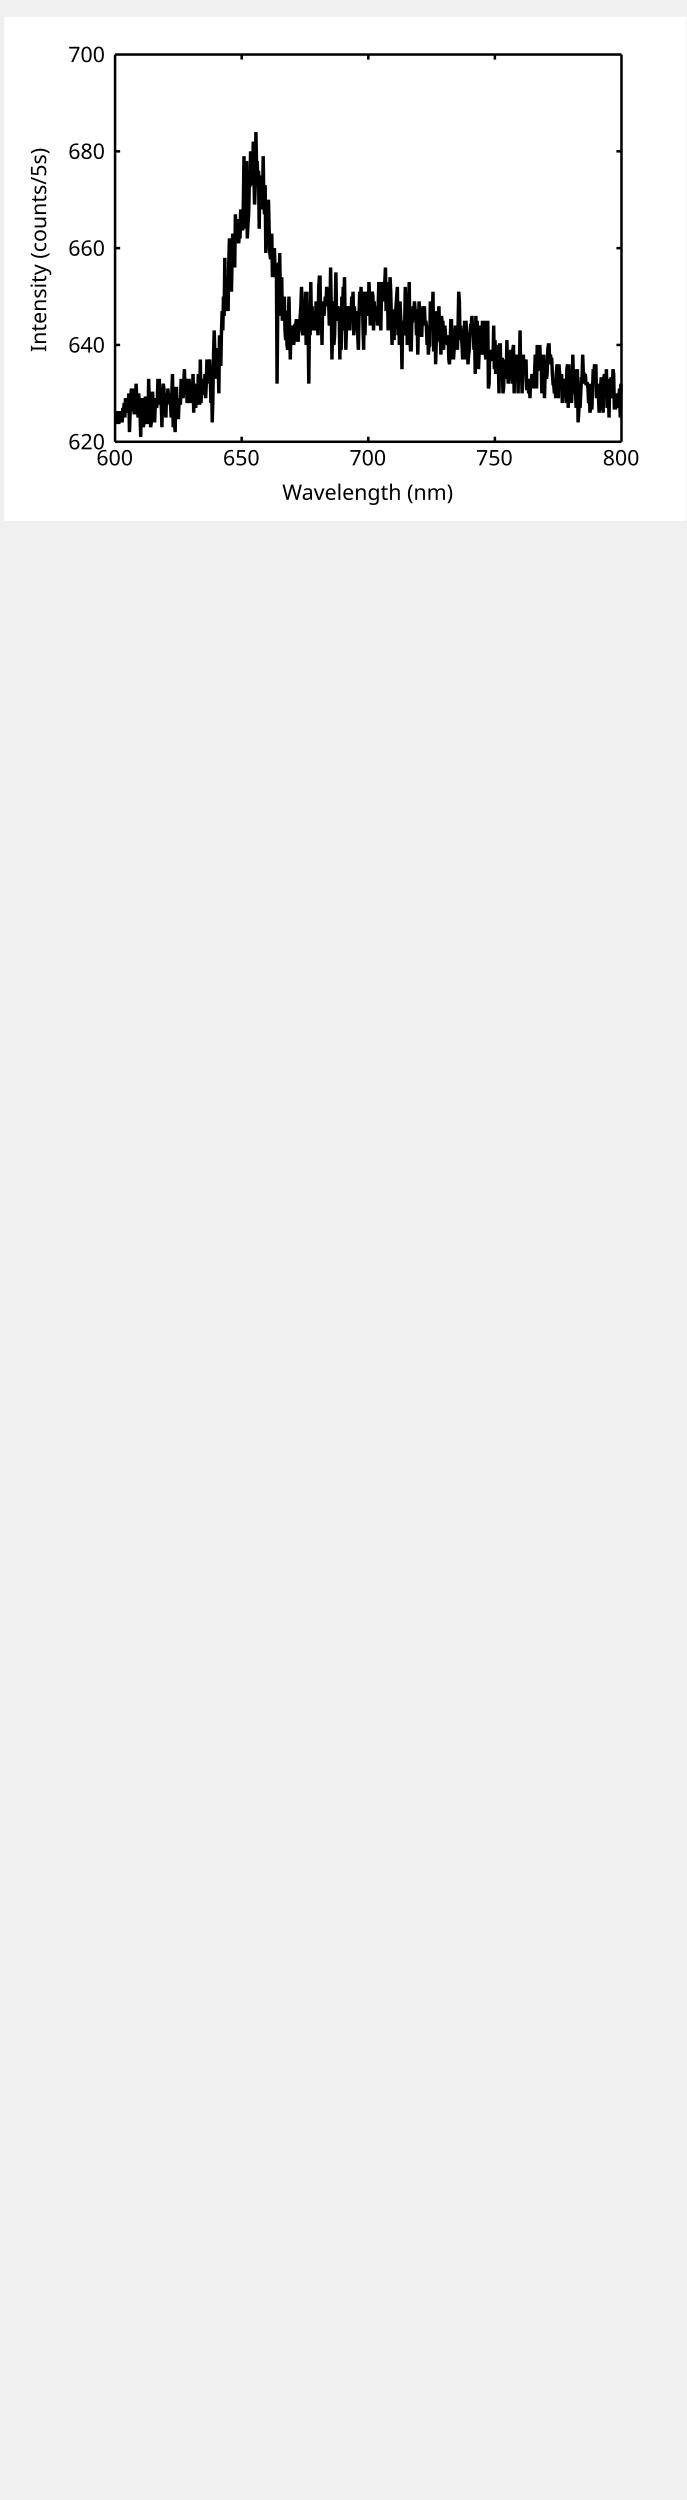
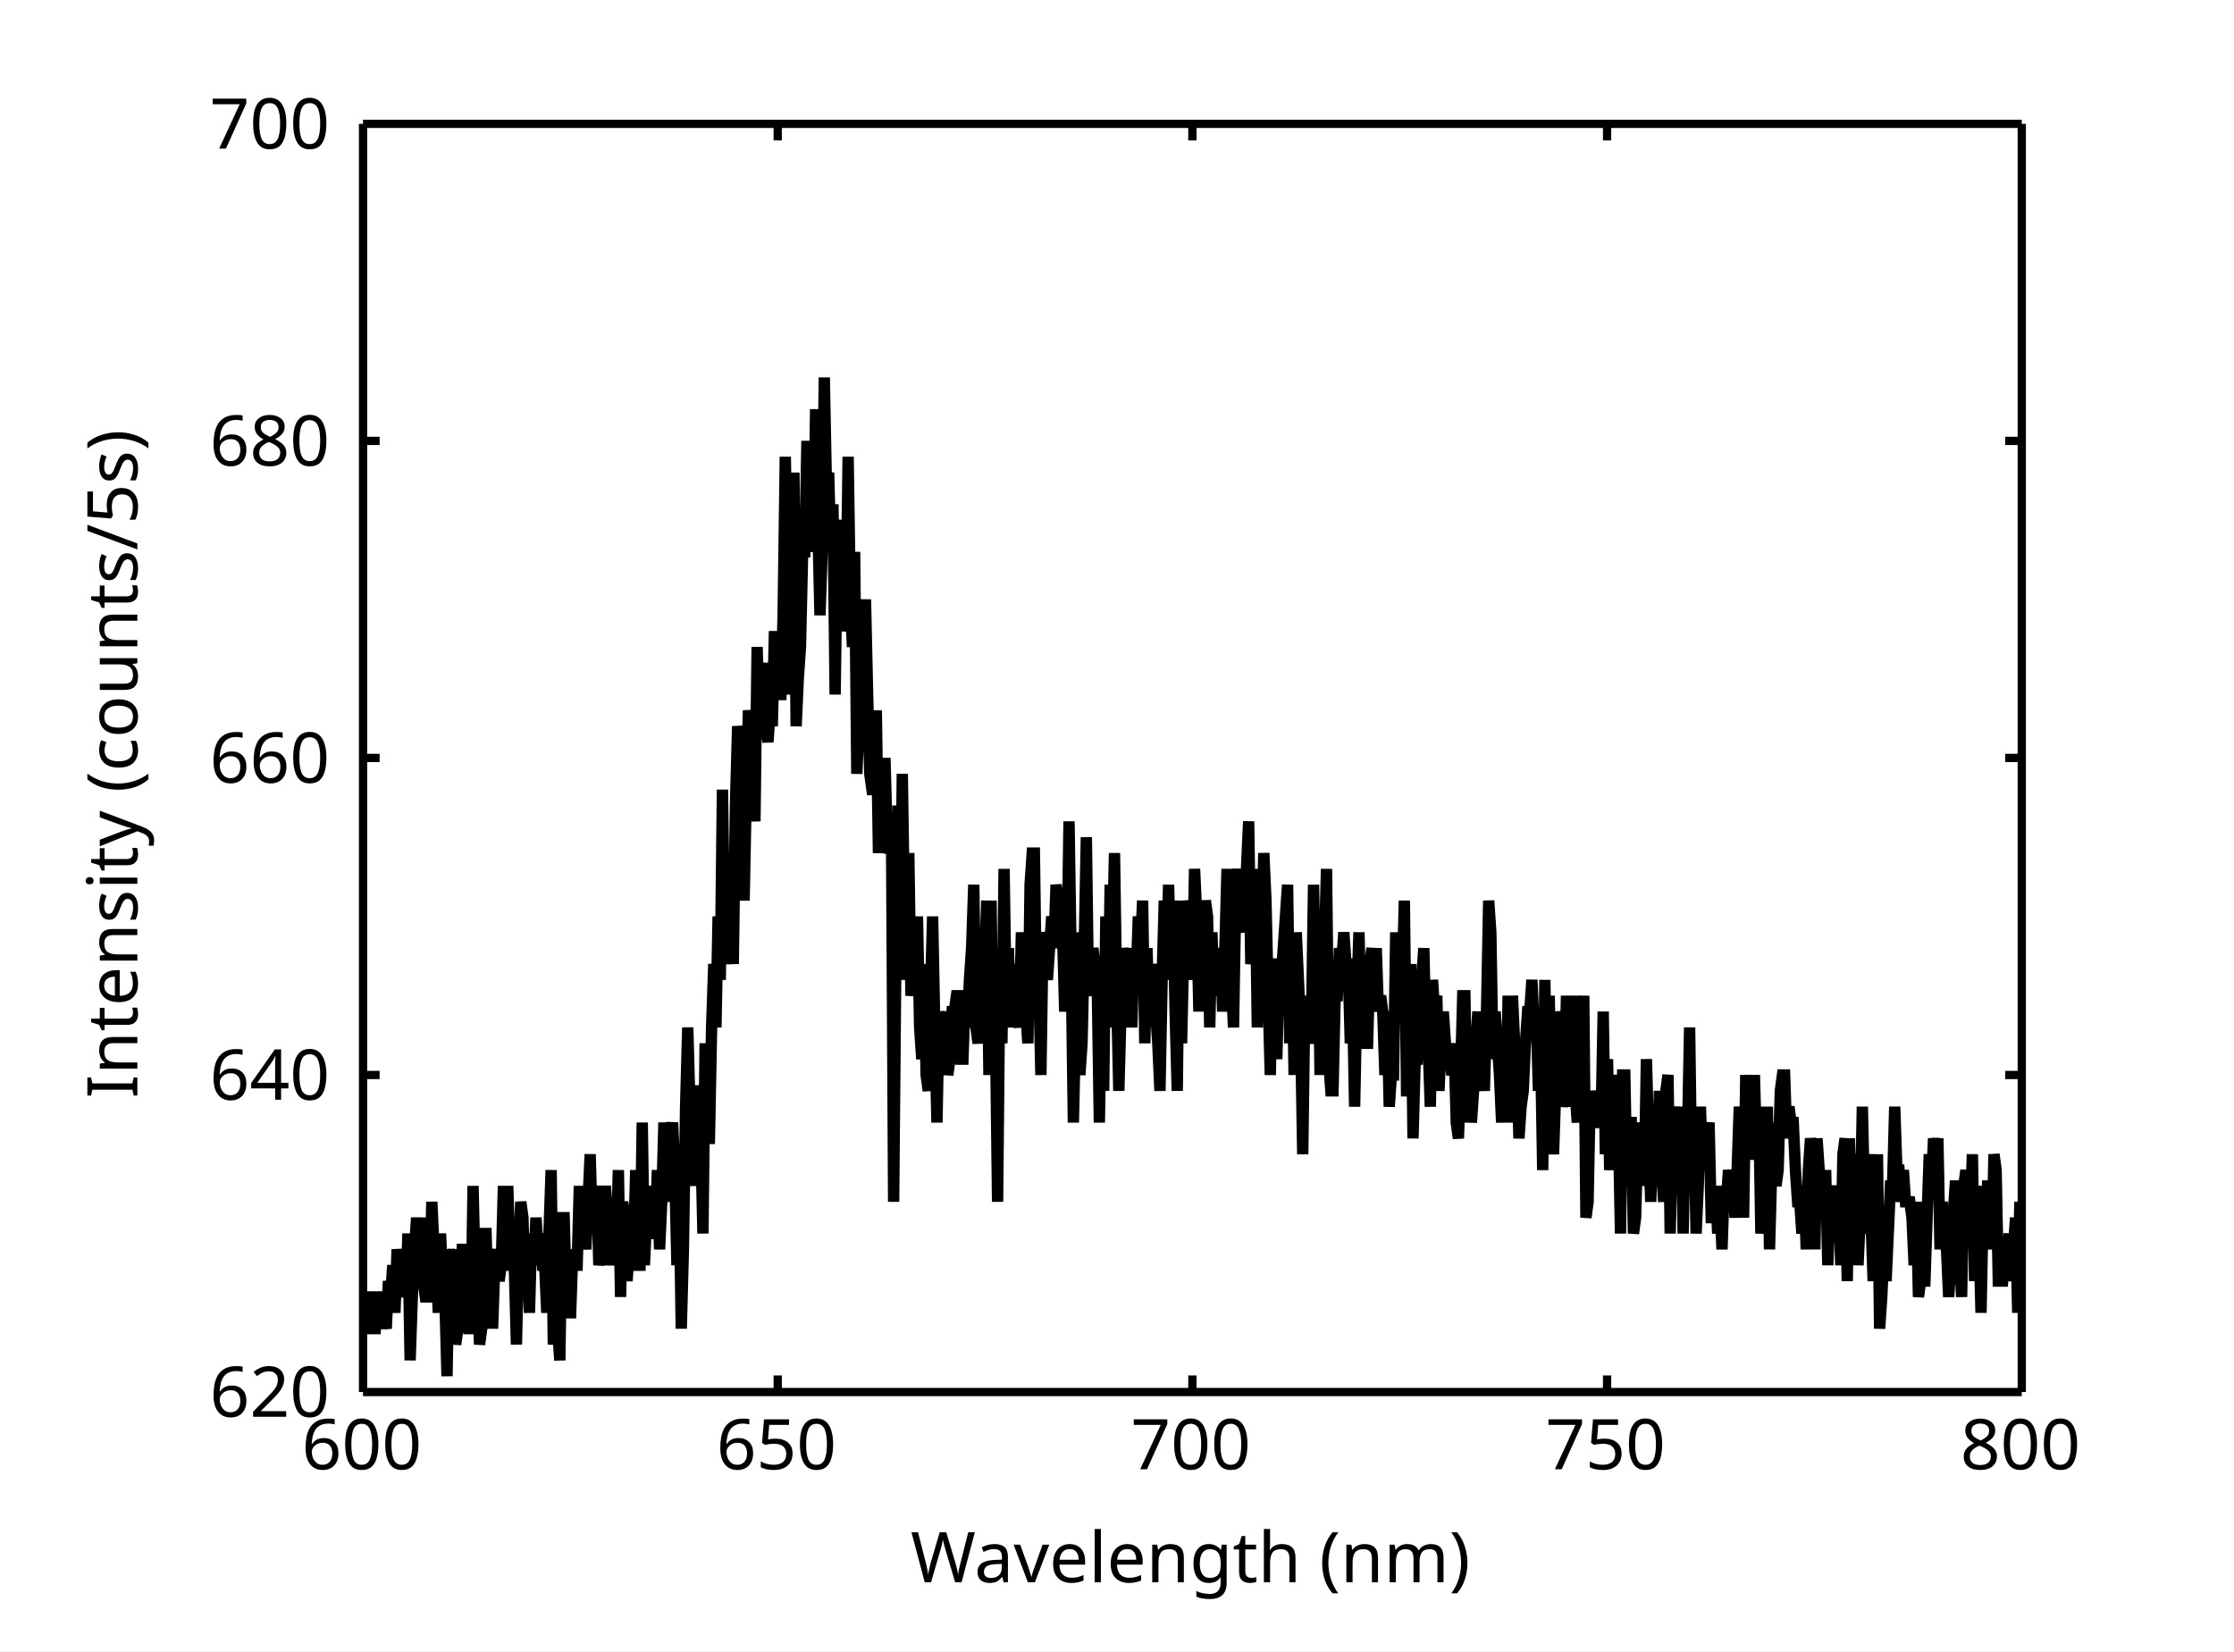
- <svg xmlns="http://www.w3.org/2000/svg" width="288.78" height="1052.362" id="svg2" version="1.1">
+ <svg xmlns="http://www.w3.org/2000/svg" width="287.098" height="212.247" id="svg2" version="1.1">
  <defs id="defs4">
    <clipPath id="ID000001">
      <rect id="rect3137" height="298.078" width="389.813" y="29.109" x="85.313" />
    </clipPath>
  </defs>
-   <g id="layer1" transform="translate(0,-1.3390625e-5)">
+   <g id="layer1" transform="translate(-1.785713,-7.034376)">
    <rect style="fill:#ffffff;stroke:none" x="1.786" y="7.034" width="287.098" height="212.247" id="rect3133" />
-     <polygon id="polygon3139" points="85.313,29.109 85.313,327.188 475.125,327.188 475.125,29.109 " style="fill:#ffffff;fill-opacity:1;stroke:none" transform="matrix(0.5468533,0,0,0.5468533,1.785713,7.034376)" />
-     <polygon id="polygon3141" points="85.313,29.109 85.313,29.109 475.125,29.109 475.125,29.109 " style="fill:#ffffff;fill-opacity:1;stroke:none" transform="matrix(0.5468533,0,0,0.5468533,1.785713,7.034376)" />
-     <polygon id="polygon3143" points="85.313,29.109 85.313,327.188 85.313,327.188 85.313,29.109 " style="fill:#ffffff;fill-opacity:1;stroke:none" transform="matrix(0.5468533,0,0,0.5468533,1.785713,7.034376)" />
+     <polygon id="polygon3139" points="475.125,29.109 85.313,29.109 85.313,327.188 475.125,327.188 " style="fill:#ffffff;fill-opacity:1;stroke:none" transform="matrix(0.5468533,0,0,0.5468533,1.785713,7.034376)" />
+     <polygon id="polygon3141" points="475.125,29.109 85.313,29.109 85.313,29.109 475.125,29.109 " style="fill:#ffffff;fill-opacity:1;stroke:none" transform="matrix(0.5468533,0,0,0.5468533,1.785713,7.034376)" />
+     <polygon id="polygon3143" points="85.313,29.109 85.313,29.109 85.313,327.188 85.313,327.188 " style="fill:#ffffff;fill-opacity:1;stroke:none" transform="matrix(0.5468533,0,0,0.5468533,1.785713,7.034376)" />
    <polyline id="polyline3148" points="85.671,304.832 86.180,304.832 86.690,304.832 87.201,312.284 87.712,312.284 88.221,312.284 88.731,304.832 89.242,304.832 89.751,312.284 90.261,308.558 90.772,312.284 91.281,301.106 91.791,304.832 92.302,297.380 92.811,308.558 93.321,293.654 93.832,297.380 94.341,304.832 94.851,301.106 95.362,304.832 95.871,289.928 96.381,319.736 96.892,304.832 97.401,293.654 97.911,286.202 98.422,293.654 98.931,286.202 99.441,301.106 99.952,304.832 100.461,304.832 100.971,304.832 101.482,282.476 101.991,293.654 102.501,297.380 103.010,308.558 103.521,289.928 104.031,301.106 104.540,304.832 105.051,323.462 105.561,293.654 106.070,297.380 106.581,293.654 107.089,316.010 107.600,312.284 108.111,308.558 108.619,293.654 109.130,293.654 109.639,301.106 110.149,312.284 110.660,312.284 111.169,278.750 111.679,301.106 112.188,301.106 112.699,316.010 113.209,312.284 113.718,289.928 114.229,289.928 114.737,308.558 115.248,297.380 115.759,312.284 116.268,297.380 116.778,293.654 117.287,301.106 117.798,297.380 118.306,278.750 118.817,297.380 119.328,278.750 119.836,297.380 120.347,297.380 120.856,297.380 121.366,316.010 121.875,293.654 122.386,282.476 122.894,286.202 123.405,304.832 123.916,297.380 124.424,308.558 124.935,289.928 125.444,297.380 125.954,286.202 126.463,293.654 126.974,289.928 127.482,297.380 127.993,297.380 128.502,308.558 129.012,289.928 129.521,275.024 130.032,316.010 130.540,312.284 131.051,312.284 131.562,319.736 132.071,286.202 132.581,286.202 133.090,304.832 133.601,308.558 134.109,308.558 134.620,293.654 135.129,297.380 135.639,297.380 136.148,278.750 136.659,293.654 137.167,286.202 137.678,293.654 138.187,282.476 138.695,271.298 139.206,289.928 139.715,282.476 140.225,278.750 140.734,297.380 141.245,293.654 141.753,286.202 142.264,278.750 142.773,286.202 143.283,297.380 143.792,289.928 144.303,286.202 144.812,293.654 145.322,275.024 145.831,304.832 146.342,282.476 146.850,286.202 147.359,301.106 147.870,293.654 148.378,286.202 148.889,293.654 149.398,275.024 149.908,297.380 150.417,297.380 150.928,263.846 151.436,297.380 151.945,286.202 152.456,289.928 152.964,289.928 153.475,278.750 153.984,289.928 154.493,275.024 155.003,293.654 155.512,282.476 156.023,263.846 156.531,271.298 157.042,282.476 157.551,267.572 158.059,263.846 158.570,275.024 159.079,297.380 159.589,278.750 160.098,312.284 160.607,293.654 161.117,260.120 161.626,241.490 162.137,260.120 162.645,278.750 163.154,260.120 163.665,256.394 164.174,256.394 164.682,267.572 165.193,289.928 165.702,245.216 166.212,267.572 166.721,267.572 167.230,241.490 167.740,226.586 168.249,241.490 168.758,215.408 169.268,230.312 169.777,185.600 170.286,219.134 170.796,226.586 171.305,215.408 171.816,200.504 172.324,226.586 172.833,189.326 173.344,170.696 173.853,174.422 174.361,189.326 174.872,211.682 175.381,185.600 175.889,166.971 176.400,170.696 176.909,181.874 177.417,193.052 177.928,152.067 178.437,170.696 178.945,163.245 179.454,155.793 179.965,170.696 180.474,174.422 180.982,166.971 181.493,170.696 182.002,148.341 182.510,163.245 183.021,163.245 183.530,163.245 184.038,144.615 184.549,107.355 185.058,137.163 185.566,163.245 186.075,137.163 186.586,111.081 187.094,170.696 187.603,159.519 188.114,152.067 188.623,129.711 189.131,129.711 189.640,103.629 190.151,125.985 190.659,118.533 191.168,129.711 191.677,96.177 192.187,122.259 192.696,144.615 193.205,129.711 193.715,88.725 194.224,114.807 194.733,111.081 195.242,129.711 195.752,118.533 196.261,163.245 196.770,125.985 197.278,125.985 197.787,122.259 198.298,148.341 198.806,144.615 199.315,107.355 199.824,140.889 200.334,152.067 200.843,129.711 201.352,181.874 201.861,170.696 202.371,155.793 202.880,152.067 203.389,140.889 203.897,163.245 204.406,181.874 204.917,185.600 205.425,185.600 205.934,166.971 206.443,200.504 206.952,185.600 207.462,193.052 207.971,178.148 208.480,196.778 208.988,200.504 209.497,193.052 210.008,282.476 210.516,226.586 211.025,189.326 211.534,230.312 212.042,181.874 212.553,215.408 213.062,226.586 213.571,200.504 214.079,234.038 214.588,230.312 215.097,230.312 215.607,215.408 216.116,241.490 216.625,248.942 217.133,226.586 217.642,252.668 218.151,256.394 218.662,234.038 219.170,215.408 219.679,241.490 220.188,263.846 220.696,237.764 221.205,241.490 221.714,245.216 222.224,237.764 222.733,252.668 223.242,248.942 223.751,237.764 224.259,237.764 224.768,234.038 225.277,234.038 225.785,248.942 226.296,248.942 226.805,234.038 227.313,241.490 227.822,230.312 228.331,222.860 228.840,207.956 229.348,241.490 229.857,245.216 230.368,237.764 230.876,234.038 231.385,226.586 231.894,211.682 232.402,252.668 232.911,211.682 233.420,252.668 233.929,241.490 234.437,282.476 234.946,230.312 235.455,245.216 235.965,204.230 236.474,237.764 236.983,222.860 237.491,241.490 238.000,226.586 238.509,234.038 239.018,237.764 239.526,241.490 240.035,219.134 240.544,230.312 241.052,237.764 241.561,245.216 242.070,207.956 242.578,200.504 243.087,200.504 243.598,237.764 244.107,230.312 244.615,252.668 245.124,219.134 245.633,222.860 246.141,230.312 246.650,222.860 247.159,215.408 247.667,222.860 248.176,207.956 248.685,211.682 249.194,219.134 249.702,219.134 250.211,237.764 250.720,226.586 251.228,193.052 251.737,226.586 252.246,263.846 252.755,241.490 253.263,219.134 253.772,252.668 254.281,245.216 254.789,222.860 255.298,196.778 255.807,234.038 256.315,230.312 256.824,222.860 257.333,226.586 257.842,230.312 258.350,263.846 258.859,234.038 259.368,256.394 259.876,215.408 260.385,241.490 260.894,207.956 261.403,222.860 261.911,200.504 262.420,234.038 262.929,256.394 263.437,237.764 263.946,222.860 264.455,226.586 264.963,230.312 265.472,222.860 265.981,241.490 266.490,222.860 266.998,230.312 267.507,215.408 268.014,222.860 268.522,211.682 269.031,245.216 269.540,222.860 270.049,237.764 270.557,226.586 271.066,234.038 271.575,237.764 272.083,245.216 272.592,256.394 273.101,230.312 273.609,211.682 274.118,226.586 274.627,207.956 275.136,230.312 275.642,211.682 276.151,237.764 276.660,256.394 277.168,211.682 277.677,245.216 278.186,222.860 278.695,230.312 279.203,211.682 279.712,215.408 280.221,230.312 280.729,204.230 281.236,215.408 281.745,237.764 282.254,215.408 282.762,219.134 283.271,211.682 283.780,215.408 284.288,241.490 284.797,219.134 285.306,234.038 285.813,226.586 286.321,230.312 286.830,222.860 287.339,237.764 287.847,222.860 288.356,204.230 288.865,226.586 289.372,230.312 289.880,241.490 290.389,211.682 290.898,204.230 291.406,215.408 291.915,215.408 292.424,219.134 292.931,204.230 293.439,193.052 293.948,226.586 294.457,222.860 294.965,204.230 295.474,241.490 295.981,222.860 296.490,222.860 296.998,200.504 297.507,211.682 298.016,234.038 298.524,252.668 299.031,226.586 299.540,226.586 300.049,248.942 300.557,230.312 301.066,230.312 301.573,222.860 302.081,215.408 302.590,207.956 303.099,245.216 303.608,219.134 304.116,252.668 304.623,219.134 305.132,230.312 305.640,241.490 306.149,271.298 306.656,234.038 307.165,241.490 307.673,245.216 308.182,241.490 308.691,207.956 309.197,237.764 309.706,215.408 310.215,252.668 310.724,226.586 311.230,222.860 311.739,204.230 312.248,248.942 312.756,256.394 313.265,256.394 313.772,234.038 314.281,234.038 314.789,222.860 315.298,226.586 315.805,219.134 316.313,226.586 316.822,226.586 317.331,245.216 317.838,234.038 318.346,260.120 318.855,234.038 319.364,219.134 319.870,241.490 320.379,230.312 320.888,245.216 321.395,245.216 321.903,226.586 322.412,222.860 322.921,237.764 323.428,222.860 323.936,237.764 324.445,234.038 324.952,237.764 325.460,252.668 325.969,237.764 326.478,260.120 326.985,252.668 327.493,252.668 328.002,219.134 328.509,237.764 329.017,230.312 329.526,230.312 330.035,211.682 330.542,256.394 331.050,256.394 331.559,226.586 332.066,267.572 332.574,248.942 333.083,248.942 333.590,230.312 334.099,230.312 334.607,222.860 335.114,245.216 335.623,245.216 336.132,260.120 336.638,230.312 337.147,237.764 337.656,234.038 338.162,256.394 338.671,245.216 339.180,237.764 339.687,245.216 340.195,248.942 340.704,248.942 341.211,252.668 341.719,245.216 342.226,263.846 342.735,267.572 343.244,252.668 343.750,234.038 344.259,234.038 344.768,263.846 345.275,241.490 345.783,263.846 346.292,256.394 346.799,245.216 347.307,237.764 347.814,252.668 348.323,248.942 348.832,256.394 349.338,237.764 349.847,211.682 350.354,219.134 350.863,248.942 351.371,237.764 351.878,245.216 352.387,252.668 352.893,263.846 353.402,241.490 353.911,263.846 354.418,234.038 354.926,263.846 355.433,234.038 355.942,245.216 356.450,248.942 356.957,267.572 357.466,260.120 357.973,256.394 358.481,245.216 358.988,237.764 359.497,237.764 360.006,230.312 360.512,241.490 361.021,237.764 361.528,256.394 362.036,245.216 362.543,275.024 363.052,230.312 363.561,271.298 364.067,234.038 364.576,260.120 365.083,271.298 365.592,256.394 366.098,237.764 366.607,241.490 367.114,260.120 367.623,256.394 368.129,234.038 368.638,252.668 369.145,260.120 369.653,234.038 370.162,256.394 370.669,263.846 371.178,245.216 371.684,248.942 372.193,234.038 372.700,286.202 373.209,282.476 373.715,256.394 374.224,263.846 374.731,263.846 375.239,256.394 375.746,260.120 376.255,263.846 376.762,237.764 377.270,271.298 377.777,248.942 378.286,275.024 378.793,252.668 379.301,260.120 379.808,260.120 380.317,263.846 380.824,289.928 381.332,252.668 381.839,252.668 382.348,278.750 382.854,263.846 383.361,263.846 383.870,289.928 384.377,286.202 384.885,267.572 385.392,275.024 385.901,263.846 386.408,278.750 386.916,248.942 387.423,267.572 387.932,282.476 388.438,263.846 388.947,271.298 389.454,278.750 389.961,256.394 390.469,275.024 390.976,282.476 391.485,256.394 391.992,252.668 392.500,289.928 393.007,267.572 393.514,260.120 394.023,267.572 394.529,271.298 395.038,260.120 395.545,289.928 396.053,263.846 396.560,267.572 397.067,241.490 397.576,278.750 398.082,263.846 398.591,289.928 399.098,278.750 399.605,260.120 400.113,275.024 400.620,267.572 401.129,267.572 401.636,263.846 402.142,286.202 402.651,286.202 403.158,278.750 403.667,289.928 404.173,282.476 404.680,293.654 405.189,278.750 405.695,282.476 406.202,275.024 406.711,278.750 407.218,275.024 407.726,286.202 408.233,275.024 408.740,260.120 409.249,267.572 409.755,286.202 410.262,252.668 410.771,263.846 411.278,271.298 411.784,271.298 412.293,252.668 412.800,271.298 413.309,260.120 413.815,289.928 414.322,282.476 414.831,286.202 415.338,260.120 415.844,293.654 416.353,275.024 416.860,263.846 417.366,278.750 417.875,275.024 418.382,256.394 418.889,252.668 419.395,252.668 419.904,267.572 420.411,260.120 420.918,263.846 421.426,263.846 421.933,275.024 422.440,282.476 422.949,282.476 423.455,289.928 423.962,278.750 424.471,293.654 424.978,275.024 425.484,267.572 425.991,271.298 426.500,293.654 427.007,267.572 427.513,275.024 428.022,286.202 428.529,282.476 429.036,275.024 429.542,297.380 430.051,282.476 430.558,278.750 431.064,282.476 431.573,282.476 432.080,282.476 432.587,297.380 433.093,271.298 433.602,267.572 434.109,301.106 434.616,267.572 435.122,286.202 435.631,282.476 436.138,271.298 436.645,297.380 437.151,286.202 437.660,260.120 438.167,282.476 438.674,289.928 439.180,271.298 439.689,286.202 440.196,301.106 440.703,289.928 441.209,271.298 441.718,312.284 442.225,304.832 442.732,293.654 443.238,301.106 443.745,289.928 444.254,278.750 444.761,278.750 445.267,260.120 445.774,275.024 446.281,275.024 446.790,282.476 447.296,275.024 447.803,282.476 448.310,282.476 448.819,282.476 449.325,286.202 449.832,297.380 450.339,282.476 450.846,304.832 451.352,301.106 451.861,301.106 452.368,301.106 452.875,286.202 453.381,271.298 453.888,278.750 454.397,267.572 454.903,271.298 455.410,267.572 455.917,293.654 456.424,282.476 456.931,289.928 457.439,293.654 457.946,304.832 458.453,297.380 458.959,286.202 459.466,278.750 459.973,278.750 460.482,293.654 460.988,304.832 461.495,278.750 462.002,275.024 462.509,289.928 463.015,286.202 463.522,271.298 464.029,301.106 464.538,278.750 465.044,289.928 465.551,308.558 466.058,282.476 466.565,293.654 467.071,278.750 467.578,278.750 468.087,293.654 468.594,271.298 469.100,275.024 469.607,301.106 470.114,301.106 470.621,301.106 471.127,293.654 471.634,297.380 472.141,289.928 472.648,301.106 473.156,293.654 473.663,286.202 474.170,308.558 474.677,282.476 " style="fill:none;stroke:#000000;stroke-width:2pt;stroke-dasharray:none" transform="matrix(0.5468533,0,0,0.5468533,1.785713,7.034376)" />
-     <text id="text3157" font-size="19pt" y="210.408" x="154.768" style="font-size:9px;font-style:normal;font-variant:normal;font-weight:normal;font-stretch:normal;text-align:center;line-height:125%;writing-mode:lr-tb;text-anchor:middle;fill:#000000;font-family:Sans;-inkscape-font-specification:Sans">Wavelength (nm)</text>
-     <text id="text3164" font-size="19pt" y="19.436" x="-105.224" style="font-size:9px;font-style:normal;font-variant:normal;font-weight:normal;font-stretch:normal;text-align:center;line-height:125%;writing-mode:lr-tb;text-anchor:middle;fill:#000000;font-family:Sans;-inkscape-font-specification:Sans" transform="matrix(0,-1,1,0,0,0)">Intensity (counts/5s)</text>
+     <text id="text3157" font-size="19pt" y="210.408" x="154.768" style="font-style:normal;font-variant:normal;font-weight:normal;font-stretch:normal;font-size:9px;line-height:125%;font-family:Sans;-inkscape-font-specification:Sans;text-align:center;writing-mode:lr-tb;text-anchor:middle;fill:#000000">Wavelength (nm)</text>
+     <text id="text3164" font-size="19pt" y="19.436" x="-105.224" style="font-style:normal;font-variant:normal;font-weight:normal;font-stretch:normal;font-size:9px;line-height:125%;font-family:Sans;-inkscape-font-specification:Sans;text-align:center;writing-mode:lr-tb;text-anchor:middle;fill:#000000" transform="matrix(0,-1,1,0,0,0)">Intensity (counts/5s)</text>
    <polyline style="fill:none;stroke:#000000;stroke-width:1.944;stroke-miterlimit:4;stroke-dasharray:none" points="182.766,327.188 182.766,323.289 " id="polyline3169" transform="matrix(0.5468533,0,0,0.5468533,1.785713,7.034376)" />
    <polyline style="fill:none;stroke:#000000;stroke-width:1.944;stroke-miterlimit:4;stroke-dasharray:none" points="280.219,327.188 280.219,323.289 " id="polyline3171" transform="matrix(0.5468533,0,0,0.5468533,1.785713,7.034376)" />
    <polyline style="fill:none;stroke:#000000;stroke-width:1.944;stroke-miterlimit:4;stroke-dasharray:none" points="377.672,327.188 377.672,323.289 " id="polyline3173" transform="matrix(0.5468533,0,0,0.5468533,1.785713,7.034376)" />
    <polyline style="fill:none;stroke:#000000;stroke-width:1.944;stroke-miterlimit:4;stroke-dasharray:none" points="85.313,327.188 475.125,327.188 " id="polyline3175" transform="matrix(0.5468533,0,0,0.5468533,1.785713,7.034376)" />
    <polyline style="fill:none;stroke:#000000;stroke-width:1.944;stroke-miterlimit:4;stroke-dasharray:none" points="182.766,29.109 182.766,33.007 " id="polyline3177" transform="matrix(0.5468533,0,0,0.5468533,1.785713,7.034376)" />
    <polyline style="fill:none;stroke:#000000;stroke-width:1.944;stroke-miterlimit:4;stroke-dasharray:none" points="280.219,29.109 280.219,33.007 " id="polyline3179" transform="matrix(0.5468533,0,0,0.5468533,1.785713,7.034376)" />
    <polyline style="fill:none;stroke:#000000;stroke-width:1.944;stroke-miterlimit:4;stroke-dasharray:none" points="377.672,29.109 377.672,33.007 " id="polyline3181" transform="matrix(0.5468533,0,0,0.5468533,1.785713,7.034376)" />
    <polyline style="fill:none;stroke:#000000;stroke-width:1.944;stroke-miterlimit:4;stroke-dasharray:none" points="85.313,29.109 475.125,29.109 " id="polyline3183" transform="matrix(0.5468533,0,0,0.5468533,1.785713,7.034376)" />
-     <text style="font-size:9px;font-style:normal;font-variant:normal;font-weight:normal;font-stretch:normal;text-align:end;line-height:125%;writing-mode:lr-tb;text-anchor:end;fill:#000000;font-family:Sans;-inkscape-font-specification:Sans" x="56.002" y="195.888" font-size="19pt" id="text3189">600</text>
-     <text style="font-size:9px;font-style:normal;font-variant:normal;font-weight:normal;font-stretch:normal;text-align:end;line-height:125%;writing-mode:lr-tb;text-anchor:end;fill:#000000;font-family:Sans;-inkscape-font-specification:Sans" x="109.295" y="195.888" font-size="19pt" id="text3195">650</text>
-     <text style="font-size:9px;font-style:normal;font-variant:normal;font-weight:normal;font-stretch:normal;text-align:end;line-height:125%;writing-mode:lr-tb;text-anchor:end;fill:#000000;font-family:Sans;-inkscape-font-specification:Sans" x="162.543" y="195.888" font-size="19pt" id="text3201">700</text>
-     <text style="font-size:9px;font-style:normal;font-variant:normal;font-weight:normal;font-stretch:normal;text-align:end;line-height:125%;writing-mode:lr-tb;text-anchor:end;fill:#000000;font-family:Sans;-inkscape-font-specification:Sans" x="215.836" y="195.888" font-size="19pt" id="text3207">750</text>
-     <text style="font-size:9px;font-style:normal;font-variant:normal;font-weight:normal;font-stretch:normal;text-align:end;line-height:125%;writing-mode:lr-tb;text-anchor:end;fill:#000000;font-family:Sans;-inkscape-font-specification:Sans" x="269.159" y="195.888" font-size="19pt" id="text3213">800</text>
+     <text style="font-style:normal;font-variant:normal;font-weight:normal;font-stretch:normal;font-size:9px;line-height:125%;font-family:Sans;-inkscape-font-specification:Sans;text-align:end;writing-mode:lr-tb;text-anchor:end;fill:#000000" x="56.002" y="195.888" font-size="19pt" id="text3189">600</text>
+     <text style="font-style:normal;font-variant:normal;font-weight:normal;font-stretch:normal;font-size:9px;line-height:125%;font-family:Sans;-inkscape-font-specification:Sans;text-align:end;writing-mode:lr-tb;text-anchor:end;fill:#000000" x="109.295" y="195.888" font-size="19pt" id="text3195">650</text>
+     <text style="font-style:normal;font-variant:normal;font-weight:normal;font-stretch:normal;font-size:9px;line-height:125%;font-family:Sans;-inkscape-font-specification:Sans;text-align:end;writing-mode:lr-tb;text-anchor:end;fill:#000000" x="162.543" y="195.888" font-size="19pt" id="text3201">700</text>
+     <text style="font-style:normal;font-variant:normal;font-weight:normal;font-stretch:normal;font-size:9px;line-height:125%;font-family:Sans;-inkscape-font-specification:Sans;text-align:end;writing-mode:lr-tb;text-anchor:end;fill:#000000" x="215.836" y="195.888" font-size="19pt" id="text3207">750</text>
+     <text style="font-style:normal;font-variant:normal;font-weight:normal;font-stretch:normal;font-size:9px;line-height:125%;font-family:Sans;-inkscape-font-specification:Sans;text-align:end;writing-mode:lr-tb;text-anchor:end;fill:#000000" x="269.159" y="195.888" font-size="19pt" id="text3213">800</text>
    <polyline style="fill:none;stroke:#000000;stroke-width:1.944;stroke-miterlimit:4;stroke-dasharray:none" points="85.313,252.668 89.211,252.668 " id="polyline3215" transform="matrix(0.5468533,0,0,0.5468533,1.785713,7.034376)" />
    <polyline style="fill:none;stroke:#000000;stroke-width:1.944;stroke-miterlimit:4;stroke-dasharray:none" points="85.313,178.148 89.211,178.148 " id="polyline3217" transform="matrix(0.5468533,0,0,0.5468533,1.785713,7.034376)" />
    <polyline style="fill:none;stroke:#000000;stroke-width:1.944;stroke-miterlimit:4;stroke-dasharray:none" points="85.313,103.629 89.211,103.629 " id="polyline3219" transform="matrix(0.5468533,0,0,0.5468533,1.785713,7.034376)" />
    <polyline style="fill:none;stroke:#000000;stroke-width:1.944;stroke-miterlimit:4;stroke-dasharray:none" points="85.313,327.188 85.313,29.109 " id="polyline3221" transform="matrix(0.5468533,0,0,0.5468533,1.785713,7.034376)" />
    <polyline style="fill:none;stroke:#000000;stroke-width:1.944;stroke-miterlimit:4;stroke-dasharray:none" points="475.125,252.668 471.227,252.668 " id="polyline3223" transform="matrix(0.5468533,0,0,0.5468533,1.785713,7.034376)" />
    <polyline style="fill:none;stroke:#000000;stroke-width:1.944;stroke-miterlimit:4;stroke-dasharray:none" points="475.125,178.148 471.227,178.148 " id="polyline3225" transform="matrix(0.5468533,0,0,0.5468533,1.785713,7.034376)" />
    <polyline style="fill:none;stroke:#000000;stroke-width:1.944;stroke-miterlimit:4;stroke-dasharray:none" points="475.125,103.629 471.227,103.629 " id="polyline3227" transform="matrix(0.5468533,0,0,0.5468533,1.785713,7.034376)" />
    <polyline style="fill:none;stroke:#000000;stroke-width:1.944;stroke-miterlimit:4;stroke-dasharray:none" points="475.125,327.188 475.125,29.109 " id="polyline3229" transform="matrix(0.5468533,0,0,0.5468533,1.785713,7.034376)" />
-     <text style="font-size:9px;font-style:normal;font-variant:normal;font-weight:normal;font-stretch:normal;text-align:end;line-height:125%;writing-mode:lr-tb;text-anchor:end;fill:#000000;font-family:Sans;-inkscape-font-specification:Sans" x="44.176" y="189.138" font-size="19pt" id="text3235">620</text>
-     <text style="font-size:9px;font-style:normal;font-variant:normal;font-weight:normal;font-stretch:normal;text-align:end;line-height:125%;writing-mode:lr-tb;text-anchor:end;fill:#000000;font-family:Sans;-inkscape-font-specification:Sans" x="44.176" y="148.386" font-size="19pt" id="text3241">640</text>
-     <text style="font-size:9px;font-style:normal;font-variant:normal;font-weight:normal;font-stretch:normal;text-align:end;line-height:125%;writing-mode:lr-tb;text-anchor:end;fill:#000000;font-family:Sans;-inkscape-font-specification:Sans" x="44.176" y="107.635" font-size="19pt" id="text3247">660</text>
-     <text style="font-size:9px;font-style:normal;font-variant:normal;font-weight:normal;font-stretch:normal;text-align:end;line-height:125%;writing-mode:lr-tb;text-anchor:end;fill:#000000;font-family:Sans;-inkscape-font-specification:Sans" x="44.176" y="66.884" font-size="19pt" id="text3253">680</text>
-     <text style="font-size:9px;font-style:normal;font-variant:normal;font-weight:normal;font-stretch:normal;text-align:end;line-height:125%;writing-mode:lr-tb;text-anchor:end;fill:#000000;font-family:Sans;-inkscape-font-specification:Sans" x="44.176" y="26.132" font-size="19pt" id="text3259">700</text>
+     <text style="font-style:normal;font-variant:normal;font-weight:normal;font-stretch:normal;font-size:9px;line-height:125%;font-family:Sans;-inkscape-font-specification:Sans;text-align:end;writing-mode:lr-tb;text-anchor:end;fill:#000000" x="44.176" y="189.138" font-size="19pt" id="text3235">620</text>
+     <text style="font-style:normal;font-variant:normal;font-weight:normal;font-stretch:normal;font-size:9px;line-height:125%;font-family:Sans;-inkscape-font-specification:Sans;text-align:end;writing-mode:lr-tb;text-anchor:end;fill:#000000" x="44.176" y="148.386" font-size="19pt" id="text3241">640</text>
+     <text style="font-style:normal;font-variant:normal;font-weight:normal;font-stretch:normal;font-size:9px;line-height:125%;font-family:Sans;-inkscape-font-specification:Sans;text-align:end;writing-mode:lr-tb;text-anchor:end;fill:#000000" x="44.176" y="107.635" font-size="19pt" id="text3247">660</text>
+     <text style="font-style:normal;font-variant:normal;font-weight:normal;font-stretch:normal;font-size:9px;line-height:125%;font-family:Sans;-inkscape-font-specification:Sans;text-align:end;writing-mode:lr-tb;text-anchor:end;fill:#000000" x="44.176" y="66.884" font-size="19pt" id="text3253">680</text>
+     <text style="font-style:normal;font-variant:normal;font-weight:normal;font-stretch:normal;font-size:9px;line-height:125%;font-family:Sans;-inkscape-font-specification:Sans;text-align:end;writing-mode:lr-tb;text-anchor:end;fill:#000000" x="44.176" y="26.132" font-size="19pt" id="text3259">700</text>
    <polyline style="fill:none;stroke:#000000;stroke-width:0.5pt;stroke-dasharray:none" points="85.313,327.188 85.313,324.207 " id="polyline3261" transform="matrix(0.5468533,0,0,0.5468533,1.785713,7.034376)" />
    <polyline style="fill:none;stroke:#000000;stroke-width:0.5pt;stroke-dasharray:none" points="85.313,327.188 85.313,327.188 " id="polyline3263" transform="matrix(0.5468533,0,0,0.5468533,1.785713,7.034376)" />
  </g>
</svg>
